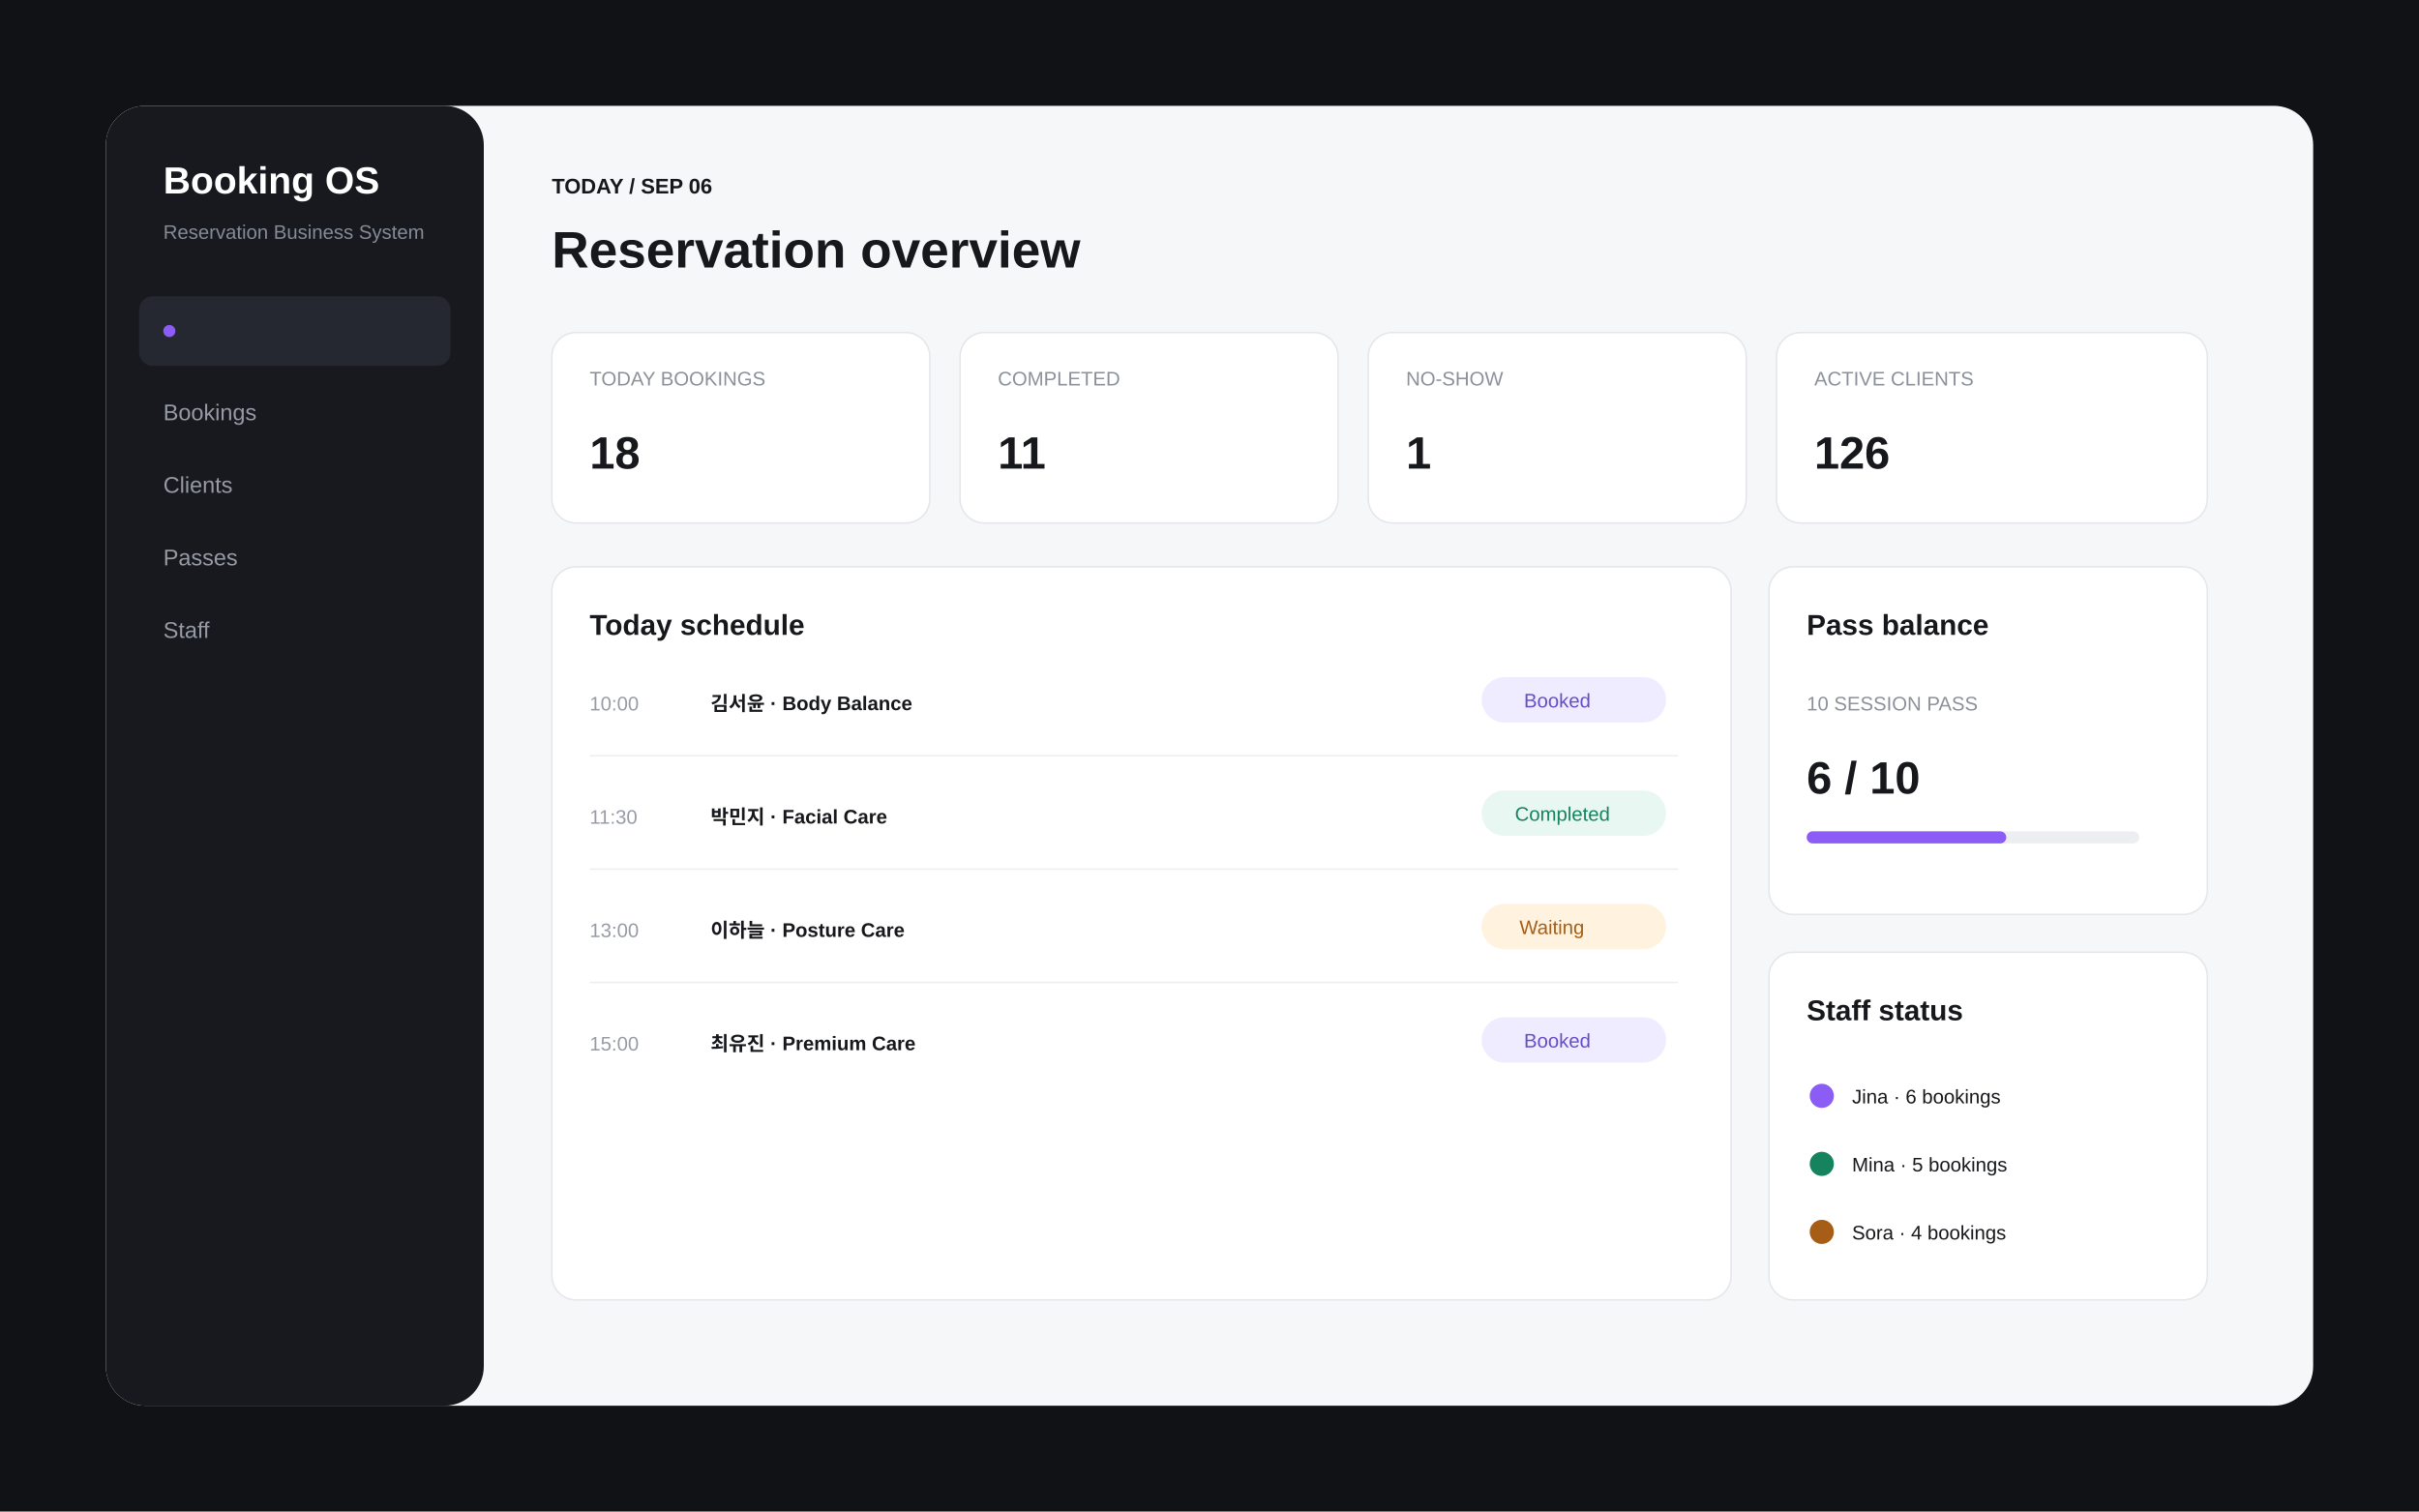
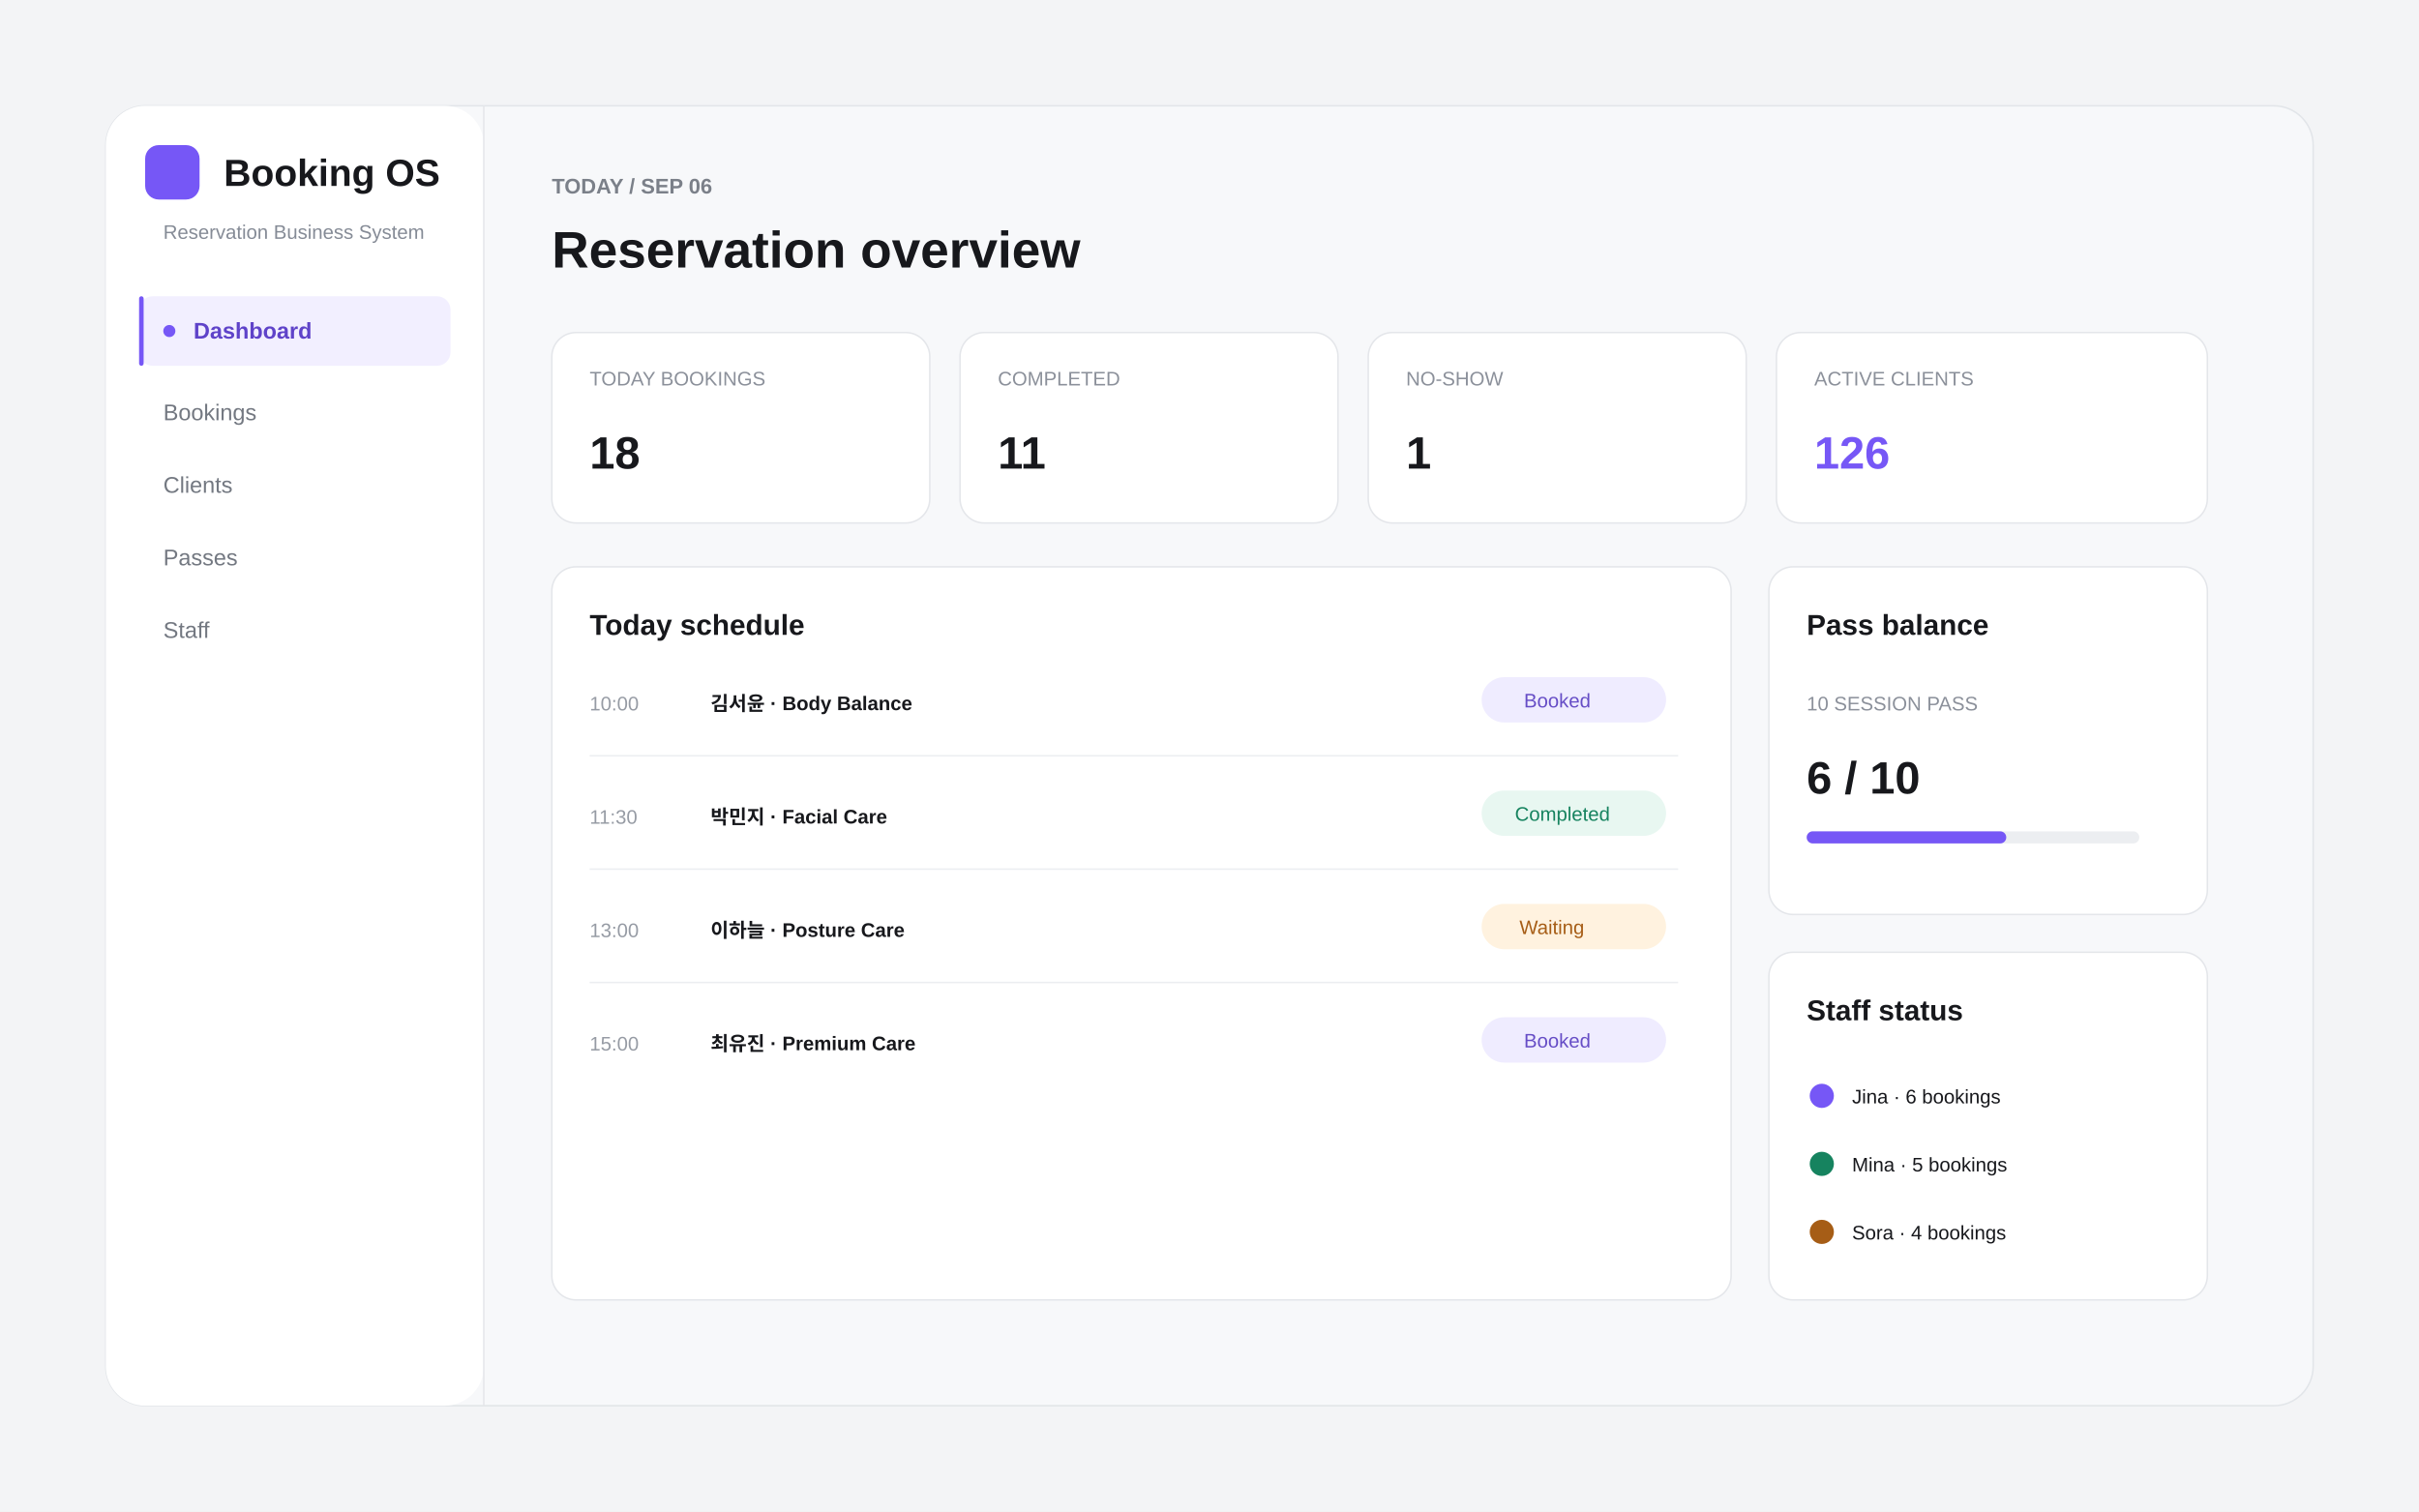
<svg xmlns="http://www.w3.org/2000/svg" width="1600" height="1000" viewBox="0 0 1600 1000">
-   <rect width="1600" height="1000" fill="#111216" />
-   <rect x="70" y="70" width="1460" height="860" rx="26" fill="#f6f7f9" />
-   <rect x="70" y="70" width="250" height="860" rx="26" fill="#17191e" />
-   <text x="108" y="128" fill="#fff" font-family="Arial" font-size="25" font-weight="700">Booking OS</text>
-   <text x="108" y="158" fill="#858b96" font-family="Arial" font-size="13">Reservation Business System</text>
-   <g font-family="Arial" font-size="15" fill="#959aa4">
+   <rect width="1600" height="1000" fill="#F3F4F6" />
+   <rect x="70" y="70" width="1460" height="860" rx="26" fill="#F7F8FA" stroke="#E2E5E9" />
+   <rect x="70" y="70" width="250" height="860" rx="26" fill="#FFFFFF" />
+   <line x1="320" y1="70" x2="320" y2="930" stroke="#E5E7EB" />
+   <rect x="96" y="96" width="36" height="36" rx="9" fill="#7657F6" />
+   <text x="148" y="123" fill="#17181C" font-family="Arial,sans-serif" font-size="25" font-weight="700">Booking OS</text>
+   <text x="108" y="158" fill="#858B96" font-family="Arial,sans-serif" font-size="13">Reservation Business System</text>
+   <g font-family="Arial,sans-serif" font-size="15" fill="#737881">
    <text x="108" y="230">Dashboard</text>
    <text x="108" y="278">Bookings</text>
    <text x="108" y="326">Clients</text>
    <text x="108" y="374">Passes</text>
    <text x="108" y="422">Staff</text>
  </g>
-   <rect x="92" y="196" width="206" height="46" rx="9" fill="#252830" />
-   <circle cx="112" cy="219" r="4" fill="#8b5cf6" />
-   <text x="365" y="128" fill="#17181c" font-family="Arial" font-size="14" font-weight="700">TODAY / SEP 06</text>
-   <text x="365" y="177" fill="#17181c" font-family="Arial" font-size="34" font-weight="700">Reservation overview</text>
+   <rect x="92" y="196" width="206" height="46" rx="9" fill="#F2EFFF" />
+   <rect x="92" y="196" width="3" height="46" rx="1.5" fill="#7657F6" />
+   <circle cx="112" cy="219" r="4" fill="#7657F6" />
+   <text x="128" y="224" fill="#5F43C9" font-family="Arial,sans-serif" font-size="15" font-weight="700">Dashboard</text>
+   <text x="365" y="128" fill="#7B8089" font-family="Arial,sans-serif" font-size="14" font-weight="700">TODAY / SEP 06</text>
+   <text x="365" y="177" fill="#17181C" font-family="Arial,sans-serif" font-size="34" font-weight="700">Reservation overview</text>
  <g>
-     <rect x="365" y="220" width="250" height="126" rx="16" fill="#fff" stroke="#e4e6ea" />
-     <rect x="635" y="220" width="250" height="126" rx="16" fill="#fff" stroke="#e4e6ea" />
-     <rect x="905" y="220" width="250" height="126" rx="16" fill="#fff" stroke="#e4e6ea" />
-     <rect x="1175" y="220" width="285" height="126" rx="16" fill="#fff" stroke="#e4e6ea" />
+     <rect x="365" y="220" width="250" height="126" rx="16" fill="#FFFFFF" stroke="#E4E6EA" />
+     <rect x="635" y="220" width="250" height="126" rx="16" fill="#FFFFFF" stroke="#E4E6EA" />
+     <rect x="905" y="220" width="250" height="126" rx="16" fill="#FFFFFF" stroke="#E4E6EA" />
+     <rect x="1175" y="220" width="285" height="126" rx="16" fill="#FFFFFF" stroke="#E4E6EA" />
  </g>
-   <g font-family="Arial">
-     <text x="390" y="255" font-size="13" fill="#8b909a">TODAY BOOKINGS</text>
-     <text x="390" y="310" font-size="30" font-weight="700" fill="#17181c">18</text>
-     <text x="660" y="255" font-size="13" fill="#8b909a">COMPLETED</text>
-     <text x="660" y="310" font-size="30" font-weight="700" fill="#17181c">11</text>
-     <text x="930" y="255" font-size="13" fill="#8b909a">NO-SHOW</text>
-     <text x="930" y="310" font-size="30" font-weight="700" fill="#17181c">1</text>
-     <text x="1200" y="255" font-size="13" fill="#8b909a">ACTIVE CLIENTS</text>
-     <text x="1200" y="310" font-size="30" font-weight="700" fill="#17181c">126</text>
+   <g font-family="Arial,sans-serif">
+     <text x="390" y="255" font-size="13" fill="#8B909A">TODAY BOOKINGS</text>
+     <text x="390" y="310" font-size="30" font-weight="700" fill="#17181C">18</text>
+     <text x="660" y="255" font-size="13" fill="#8B909A">COMPLETED</text>
+     <text x="660" y="310" font-size="30" font-weight="700" fill="#17181C">11</text>
+     <text x="930" y="255" font-size="13" fill="#8B909A">NO-SHOW</text>
+     <text x="930" y="310" font-size="30" font-weight="700" fill="#17181C">1</text>
+     <text x="1200" y="255" font-size="13" fill="#8B909A">ACTIVE CLIENTS</text>
+     <text x="1200" y="310" font-size="30" font-weight="700" fill="#7657F6">126</text>
  </g>
-   <rect x="365" y="375" width="780" height="485" rx="16" fill="#fff" stroke="#e4e6ea" />
-   <text x="390" y="420" fill="#17181c" font-family="Arial" font-size="19" font-weight="700">Today schedule</text>
-   <g font-family="Arial" font-size="13">
-     <text x="390" y="470" fill="#969ba4">10:00</text>
-     <text x="470" y="470" fill="#17181c" font-weight="700">김서윤 · Body Balance</text>
-     <rect x="980" y="448" width="122" height="30" rx="15" fill="#efecff" />
-     <text x="1008" y="468" fill="#664dc6">Booked</text>
-     <line x1="390" y1="500" x2="1110" y2="500" stroke="#eceef1" />
-     <text x="390" y="545" fill="#969ba4">11:30</text>
-     <text x="470" y="545" fill="#17181c" font-weight="700">박민지 · Facial Care</text>
-     <rect x="980" y="523" width="122" height="30" rx="15" fill="#e8f7f1" />
-     <text x="1002" y="543" fill="#16835f">Completed</text>
-     <line x1="390" y1="575" x2="1110" y2="575" stroke="#eceef1" />
-     <text x="390" y="620" fill="#969ba4">13:00</text>
-     <text x="470" y="620" fill="#17181c" font-weight="700">이하늘 · Posture Care</text>
-     <rect x="980" y="598" width="122" height="30" rx="15" fill="#fff2df" />
-     <text x="1005" y="618" fill="#a65d16">Waiting</text>
-     <line x1="390" y1="650" x2="1110" y2="650" stroke="#eceef1" />
-     <text x="390" y="695" fill="#969ba4">15:00</text>
-     <text x="470" y="695" fill="#17181c" font-weight="700">최유진 · Premium Care</text>
-     <rect x="980" y="673" width="122" height="30" rx="15" fill="#efecff" />
-     <text x="1008" y="693" fill="#664dc6">Booked</text>
+   <rect x="365" y="375" width="780" height="485" rx="16" fill="#FFFFFF" stroke="#E4E6EA" />
+   <text x="390" y="420" fill="#17181C" font-family="Arial,sans-serif" font-size="19" font-weight="700">Today schedule</text>
+   <g font-family="Arial,sans-serif" font-size="13">
+     <text x="390" y="470" fill="#969BA4">10:00</text>
+     <text x="470" y="470" fill="#17181C" font-weight="700">김서윤 · Body Balance</text>
+     <rect x="980" y="448" width="122" height="30" rx="15" fill="#EFECFF" />
+     <text x="1008" y="468" fill="#664DC6">Booked</text>
+     <line x1="390" y1="500" x2="1110" y2="500" stroke="#ECEEF1" />
+     <text x="390" y="545" fill="#969BA4">11:30</text>
+     <text x="470" y="545" fill="#17181C" font-weight="700">박민지 · Facial Care</text>
+     <rect x="980" y="523" width="122" height="30" rx="15" fill="#E8F7F1" />
+     <text x="1002" y="543" fill="#16835F">Completed</text>
+     <line x1="390" y1="575" x2="1110" y2="575" stroke="#ECEEF1" />
+     <text x="390" y="620" fill="#969BA4">13:00</text>
+     <text x="470" y="620" fill="#17181C" font-weight="700">이하늘 · Posture Care</text>
+     <rect x="980" y="598" width="122" height="30" rx="15" fill="#FFF2DF" />
+     <text x="1005" y="618" fill="#A65D16">Waiting</text>
+     <line x1="390" y1="650" x2="1110" y2="650" stroke="#ECEEF1" />
+     <text x="390" y="695" fill="#969BA4">15:00</text>
+     <text x="470" y="695" fill="#17181C" font-weight="700">최유진 · Premium Care</text>
+     <rect x="980" y="673" width="122" height="30" rx="15" fill="#EFECFF" />
+     <text x="1008" y="693" fill="#664DC6">Booked</text>
  </g>
-   <rect x="1170" y="375" width="290" height="230" rx="16" fill="#fff" stroke="#e4e6ea" />
-   <text x="1195" y="420" fill="#17181c" font-family="Arial" font-size="19" font-weight="700">Pass balance</text>
-   <text x="1195" y="470" fill="#8b909a" font-family="Arial" font-size="13">10 SESSION PASS</text>
-   <text x="1195" y="525" fill="#17181c" font-family="Arial" font-size="30" font-weight="700">6 / 10</text>
-   <rect x="1195" y="550" width="220" height="8" rx="4" fill="#eceef1" />
-   <rect x="1195" y="550" width="132" height="8" rx="4" fill="#8b5cf6" />
-   <rect x="1170" y="630" width="290" height="230" rx="16" fill="#fff" stroke="#e4e6ea" />
-   <text x="1195" y="675" fill="#17181c" font-family="Arial" font-size="19" font-weight="700">Staff status</text>
-   <g font-family="Arial" font-size="13">
-     <circle cx="1205" cy="725" r="8" fill="#8b5cf6" />
-     <text x="1225" y="730" fill="#17181c">Jina · 6 bookings</text>
-     <circle cx="1205" cy="770" r="8" fill="#16835f" />
-     <text x="1225" y="775" fill="#17181c">Mina · 5 bookings</text>
-     <circle cx="1205" cy="815" r="8" fill="#a65d16" />
-     <text x="1225" y="820" fill="#17181c">Sora · 4 bookings</text>
+   <rect x="1170" y="375" width="290" height="230" rx="16" fill="#FFFFFF" stroke="#E4E6EA" />
+   <text x="1195" y="420" fill="#17181C" font-family="Arial,sans-serif" font-size="19" font-weight="700">Pass balance</text>
+   <text x="1195" y="470" fill="#8B909A" font-family="Arial,sans-serif" font-size="13">10 SESSION PASS</text>
+   <text x="1195" y="525" fill="#17181C" font-family="Arial,sans-serif" font-size="30" font-weight="700">6 / 10</text>
+   <rect x="1195" y="550" width="220" height="8" rx="4" fill="#ECEEF1" />
+   <rect x="1195" y="550" width="132" height="8" rx="4" fill="#7657F6" />
+   <rect x="1170" y="630" width="290" height="230" rx="16" fill="#FFFFFF" stroke="#E4E6EA" />
+   <text x="1195" y="675" fill="#17181C" font-family="Arial,sans-serif" font-size="19" font-weight="700">Staff status</text>
+   <g font-family="Arial,sans-serif" font-size="13">
+     <circle cx="1205" cy="725" r="8" fill="#7657F6" />
+     <text x="1225" y="730" fill="#17181C">Jina · 6 bookings</text>
+     <circle cx="1205" cy="770" r="8" fill="#16835F" />
+     <text x="1225" y="775" fill="#17181C">Mina · 5 bookings</text>
+     <circle cx="1205" cy="815" r="8" fill="#A65D16" />
+     <text x="1225" y="820" fill="#17181C">Sora · 4 bookings</text>
  </g>
</svg>
